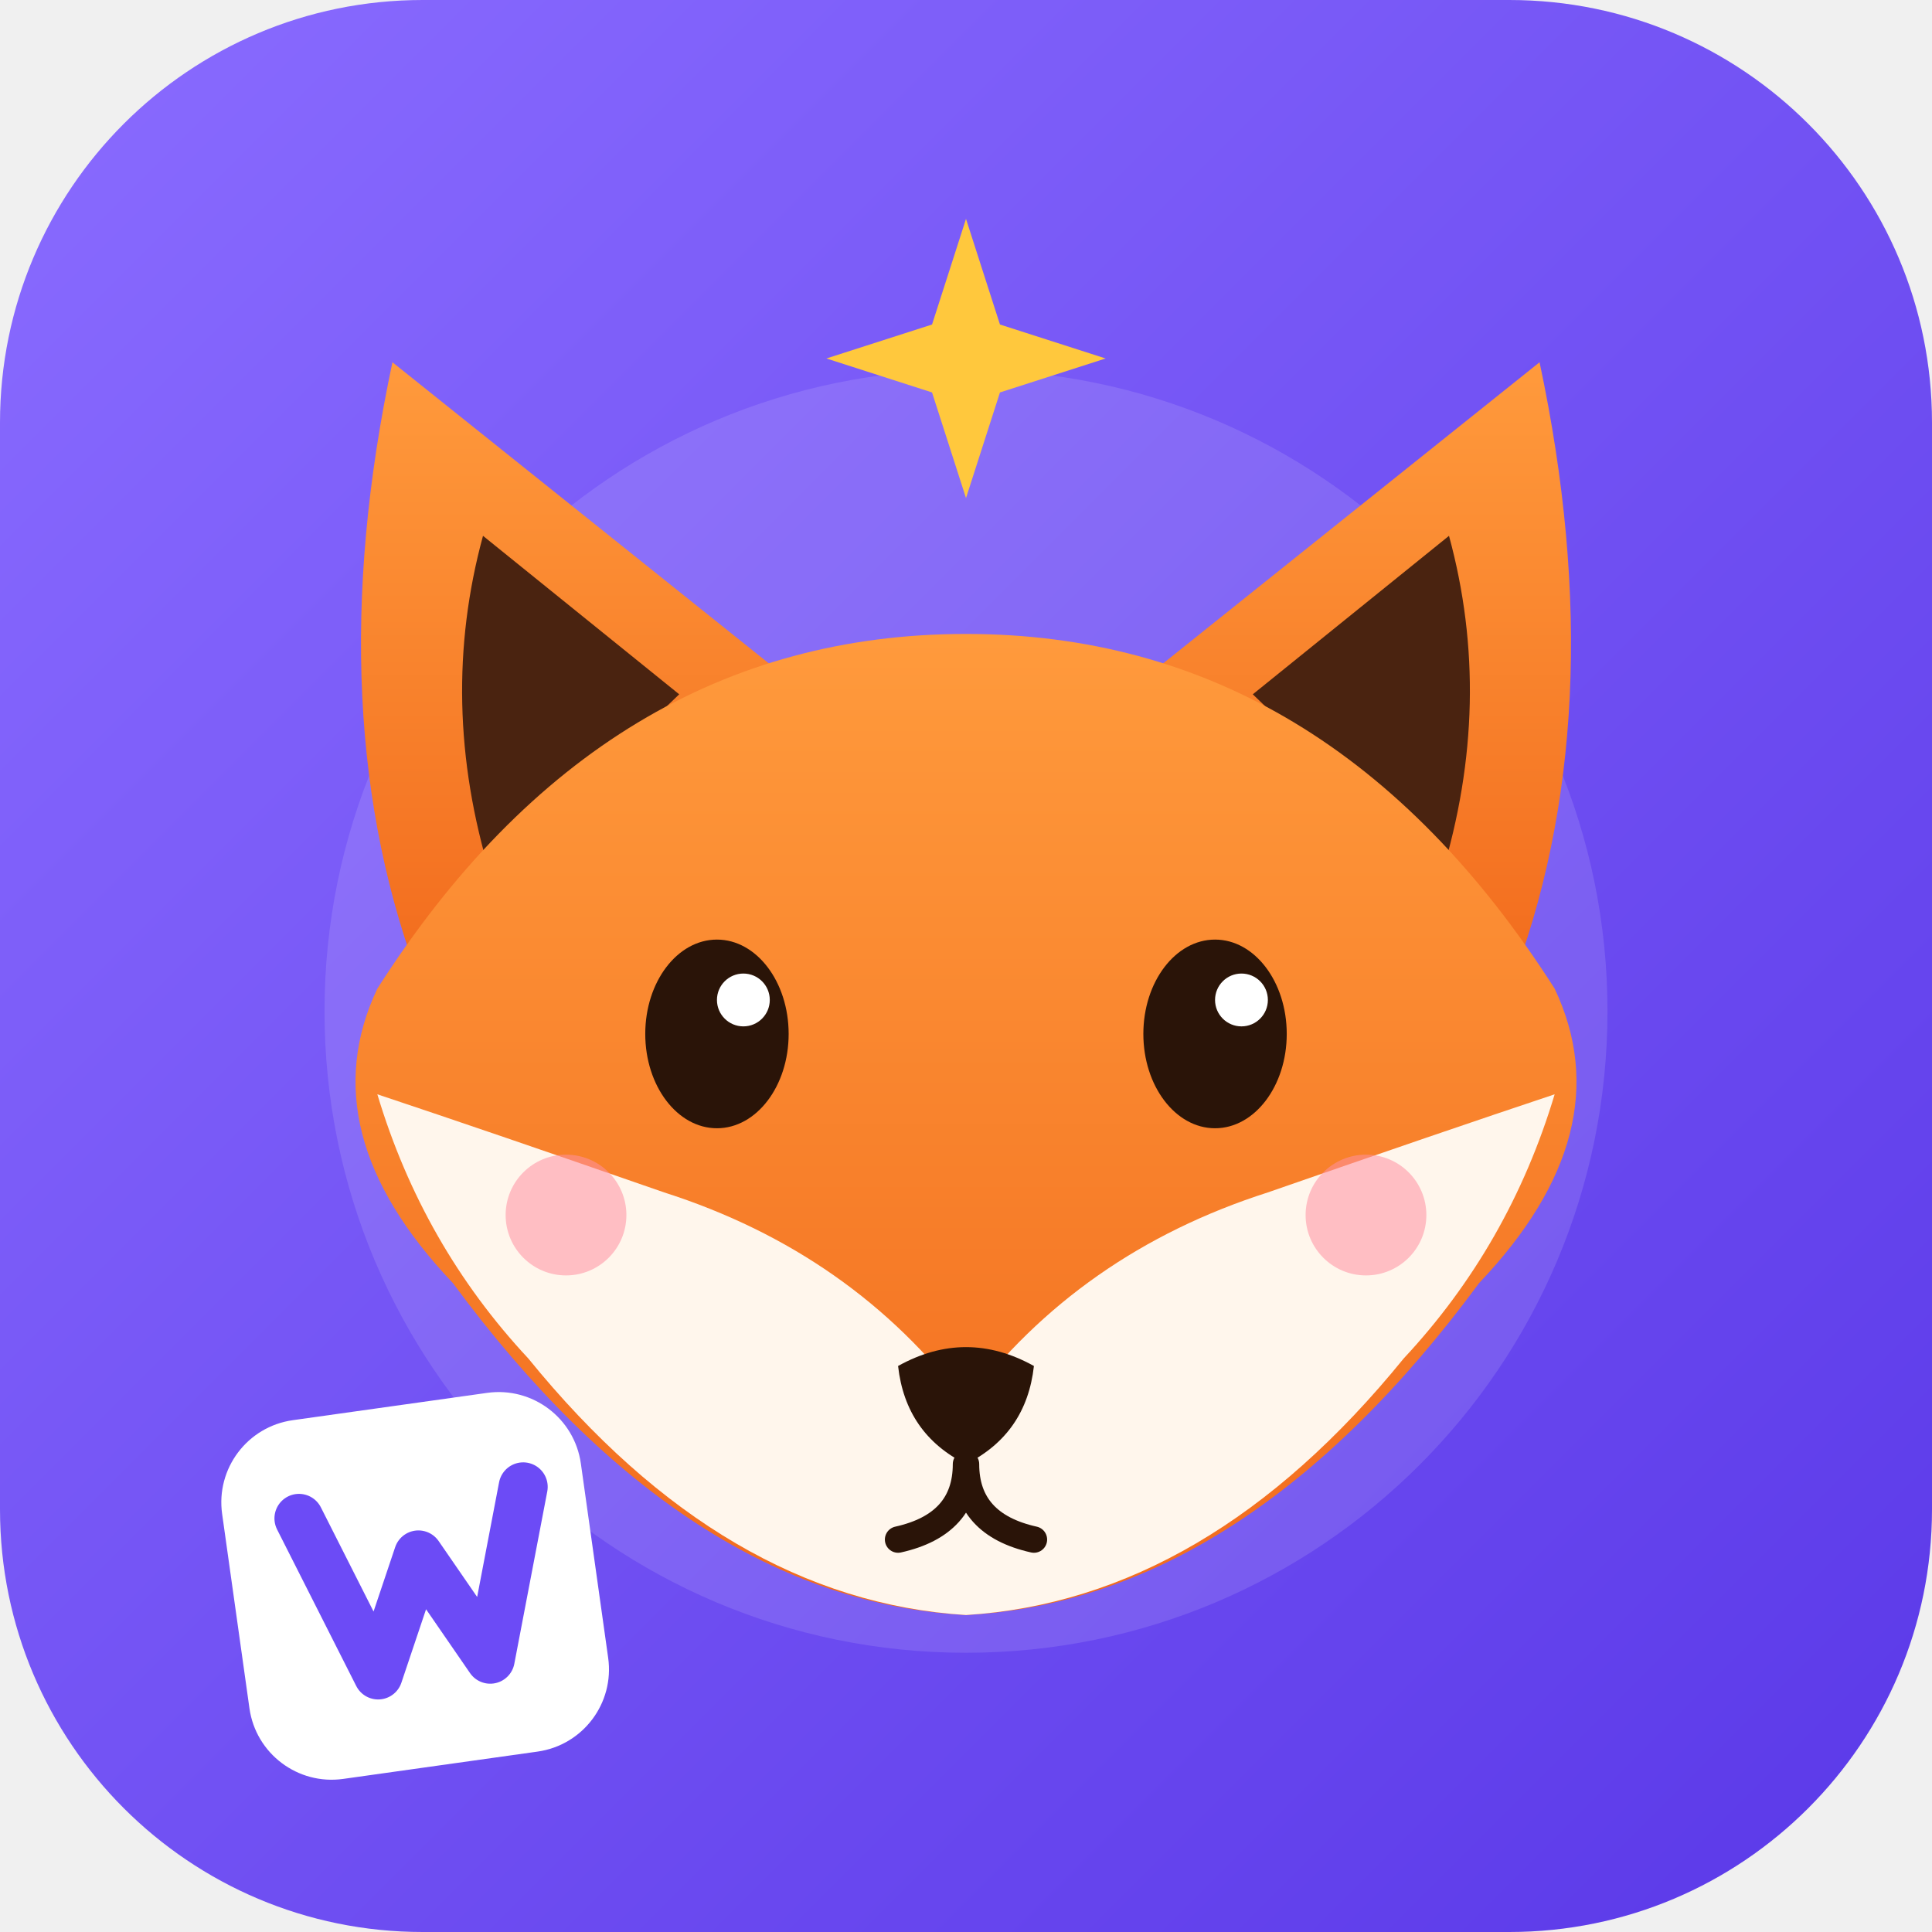
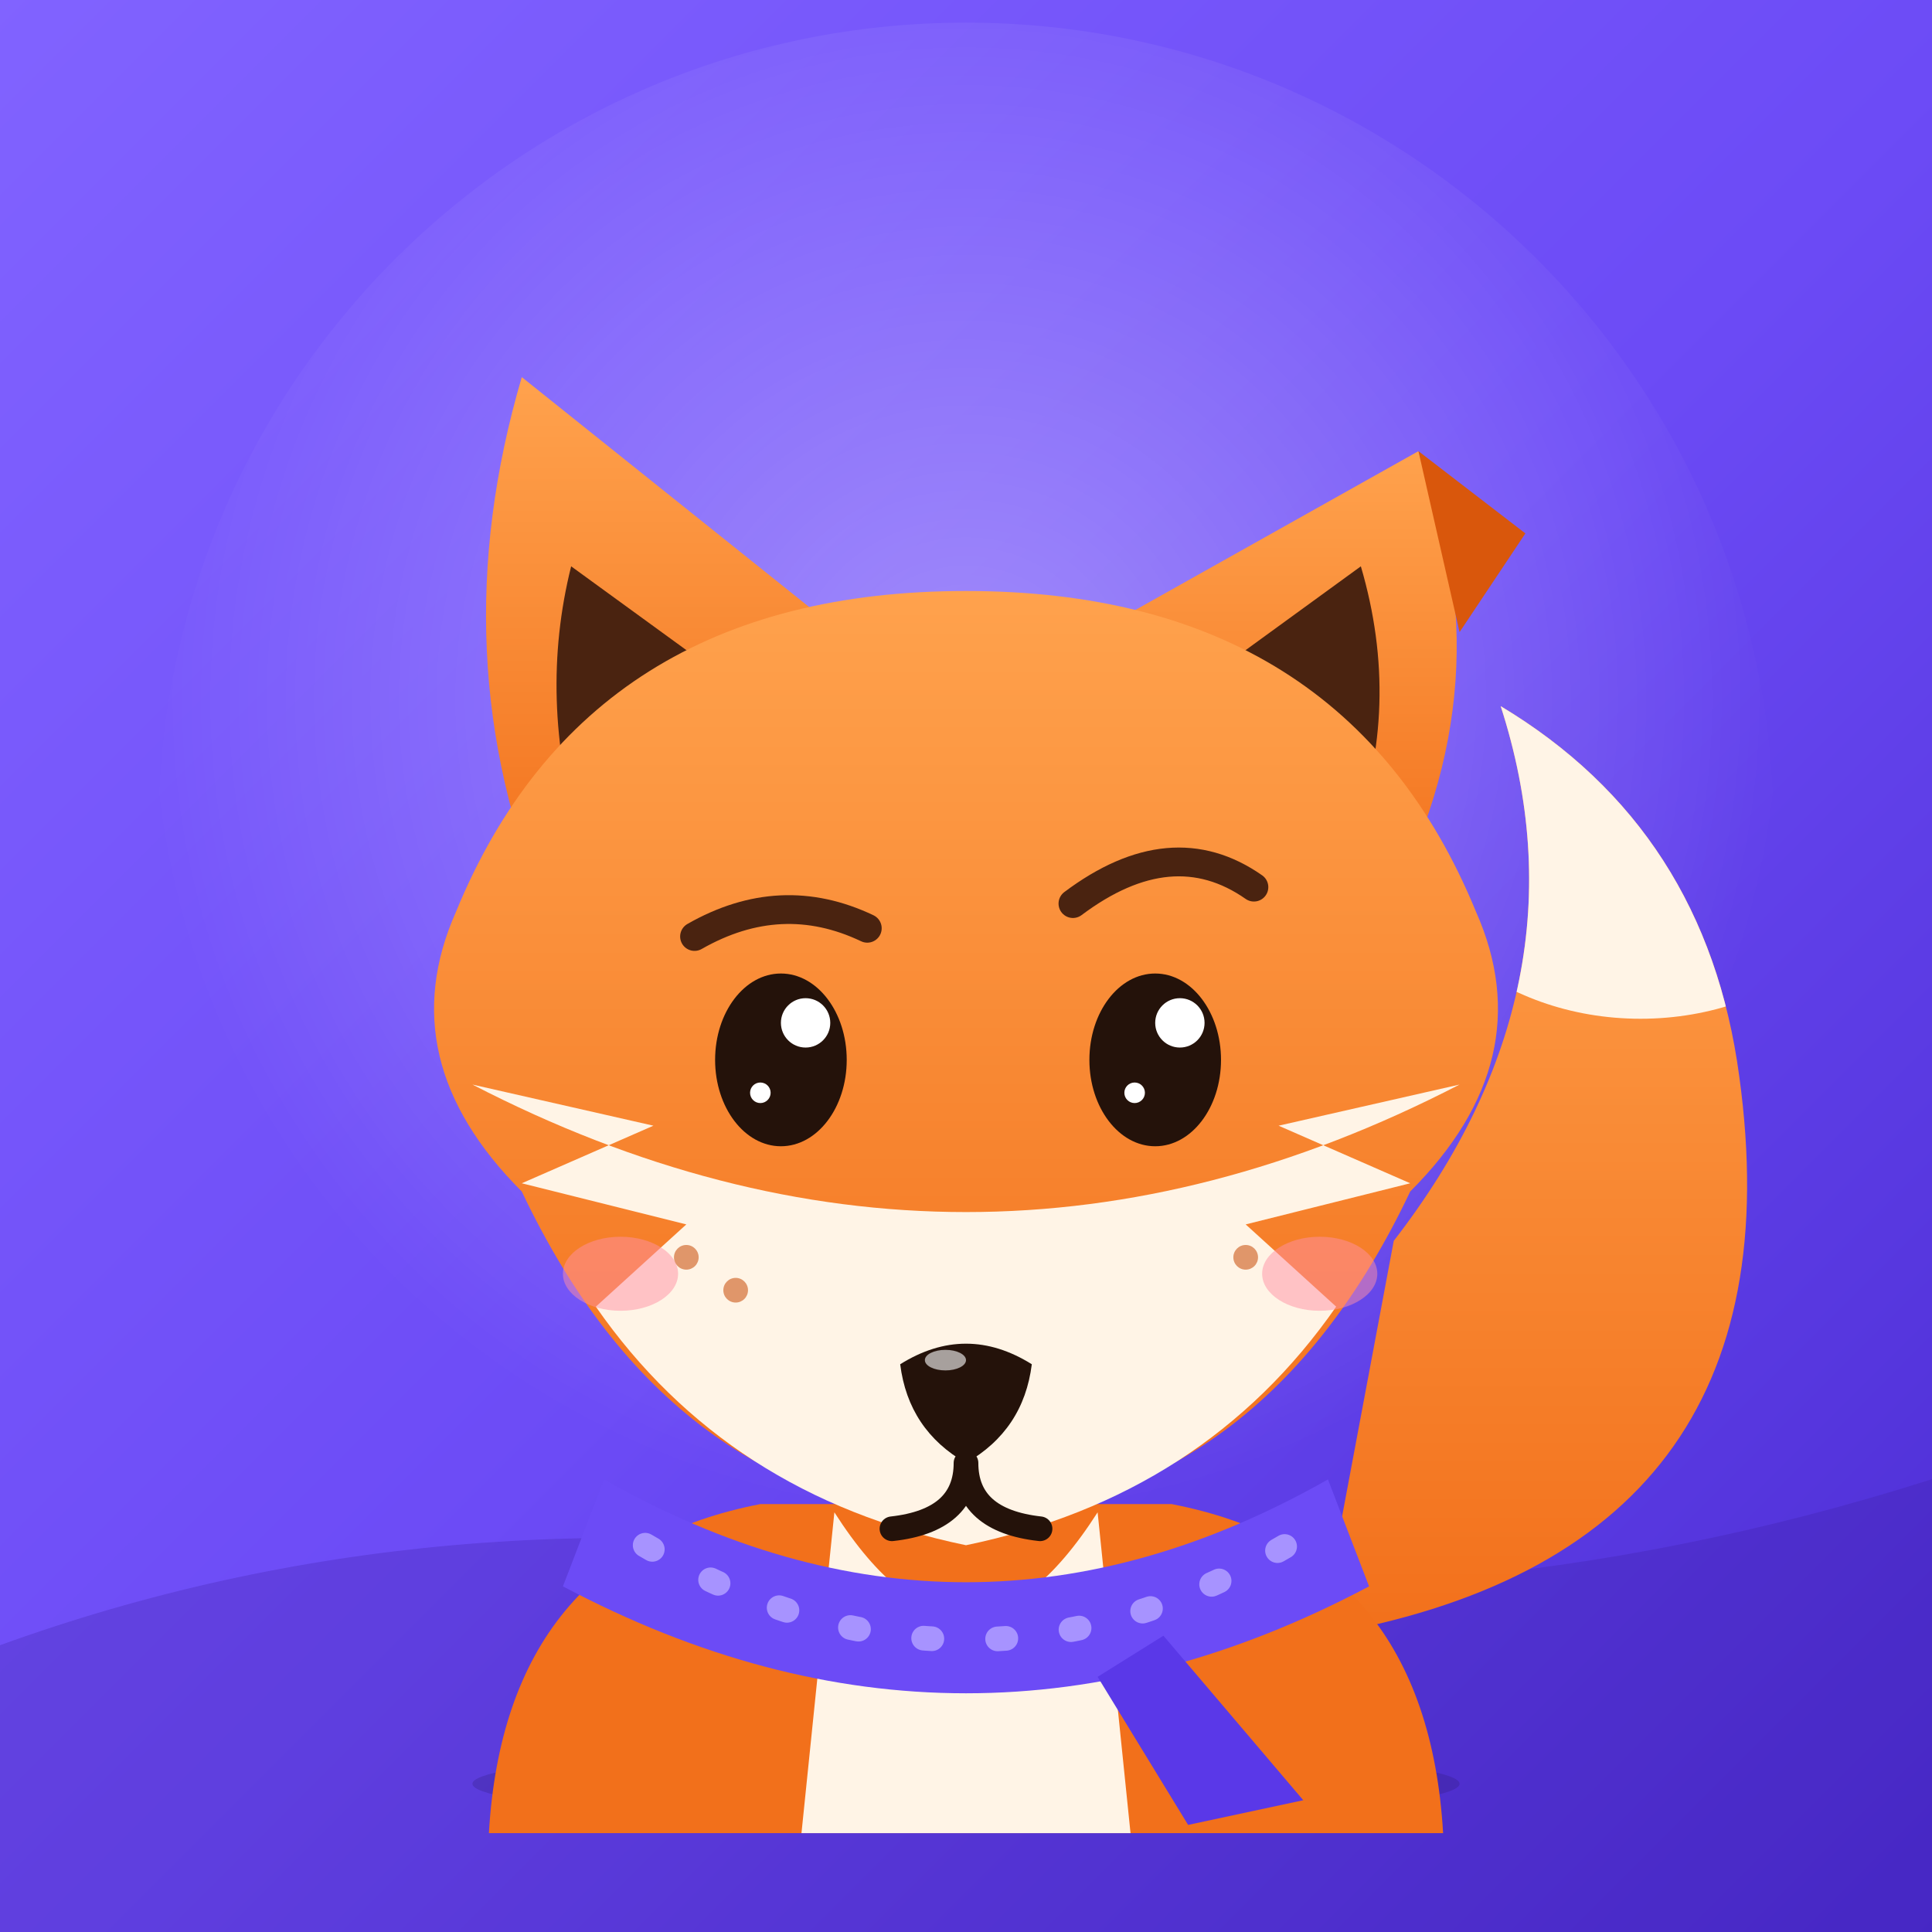
- <svg xmlns="http://www.w3.org/2000/svg" viewBox="0 0 512 512" width="512" height="512">
+ <svg xmlns="http://www.w3.org/2000/svg" viewBox="0 0 512 512" width="512" height="512" role="img" aria-label="Pip the fox">
  <defs>
-     <linearGradient id="bg" x1="0" y1="0" x2="1" y2="1">
-       <stop offset="0" stop-color="#8A6CFF" />
-       <stop offset="1" stop-color="#5A38E8" />
+     <linearGradient id="wqicon-bg" x1="0" y1="0" x2="1" y2="1">
+       <stop offset="0" stop-color="#8163FF" />
+       <stop offset=".52" stop-color="#6C4BF6" />
+       <stop offset="1" stop-color="#4A2BD1" />
    </linearGradient>
-     <linearGradient id="fox" x1="0" y1="0" x2="0" y2="1">
-       <stop offset="0" stop-color="#FF9A3C" />
-       <stop offset="1" stop-color="#F26B1D" />
+     <radialGradient id="wqicon-glow" cx=".5" cy=".42" r=".5">
+       <stop offset="0" stop-color="#fff" stop-opacity=".34" />
+       <stop offset="1" stop-color="#fff" stop-opacity="0" />
+     </radialGradient>
+     <linearGradient id="wqicon-fur" x1="0" y1="0" x2="0" y2="1">
+       <stop offset="0" stop-color="#FFA24D" />
+       <stop offset="1" stop-color="#F2701B" />
    </linearGradient>
+     <clipPath id="wqicon-tailClip">
+       <path id="wqicon-tailShape" d="M286 372 Q404 352 388 236 Q380 176 330 146 Q352 214 304 276 Z" />
+     </clipPath>
  </defs>
-   <rect width="512" height="512" rx="112" fill="url(#bg)" />
-   <circle cx="256" cy="268" r="170" fill="#FFFFFF" opacity="0.12" />
-   <g>
-     <path d="M104 96 L204 176 L112 262 Q84 190 104 96 Z" fill="url(#fox)" />
-     <path d="M408 96 L308 176 L400 262 Q428 190 408 96 Z" fill="url(#fox)" />
-     <path d="M128 142 L180 184 L130 232 Q116 186 128 142 Z" fill="#4A2310" />
-     <path d="M384 142 L332 184 L382 232 Q396 186 384 142 Z" fill="#4A2310" />
-     <path d="M256 168 Q352 168 412 262 Q430 300 392 340 Q330 424 256 428 Q182 424 120 340 Q82 300 100 262 Q160 168 256 168 Z" fill="url(#fox)" />
-     <path d="M100 290 Q130 300 176 316 Q226 332 256 372 Q286 332 336 316 Q382 300 412 290 Q400 330 372 360 Q320 424 256 428 Q192 424 140 360 Q112 330 100 290 Z" fill="#FFF6EC" />
-     <ellipse cx="190" cy="274" rx="19" ry="25" fill="#2A1408" />
-     <ellipse cx="322" cy="274" rx="19" ry="25" fill="#2A1408" />
-     <circle cx="197" cy="265" r="7" fill="#fff" />
-     <circle cx="329" cy="265" r="7" fill="#fff" />
-     <path d="M238 362 Q256 352 274 362 Q272 380 256 388 Q240 380 238 362 Z" fill="#2A1408" />
-     <path d="M256 388 Q256 404 238 408 M256 388 Q256 404 274 408" fill="none" stroke="#2A1408" stroke-width="7" stroke-linecap="round" />
-     <circle cx="150" cy="322" r="16" fill="#FF8FA3" opacity="0.55" />
-     <circle cx="362" cy="322" r="16" fill="#FF8FA3" opacity="0.55" />
-   </g>
-   <path d="M256 58 L265 86 L293 95 L265 104 L256 132 L247 104 L219 95 L247 86 Z" fill="#FFC83D" />
-   <g transform="rotate(-8 112 420)">
-     <rect x="62" y="372" width="96" height="96" rx="22" fill="#FFFFFF" />
-     <polyline points="82,398 97,442 112,412 127,442 142,398" fill="none" stroke="#6C4BF6" stroke-width="13" stroke-linecap="round" stroke-linejoin="round" />
+   <style>.mouth,.happy-eyes,.tear,.sparkles,.bubble{display:none}.m-idle{display:block}</style>
+   <rect width="512" height="512" fill="url(#wqicon-bg)" />
+   <circle cx="256" cy="220" r="214" fill="url(#wqicon-glow)" />
+   <path d="M0 436 Q116 394 248 414 T512 392 V512 H0Z" fill="#3A1C9E" opacity=".26" />
+   <g transform="translate(38 28) scale(1.09)">
+     <ellipse cx="200" cy="408" rx="120" ry="9" fill="#25105F" opacity=".22" />
+     <g>
+       <g>
+         <path d="M286 372 Q404 352 388 236 Q380 176 330 146 Q352 214 304 276 Z" fill="url(#wqicon-fur)" />
+         <g clip-path="url(#wqicon-tailClip)">
+           <ellipse cx="364" cy="170" rx="62" ry="52" fill="#FFF4E6" />
+         </g>
+       </g>
+       <path d="M84 420 Q88 352 150 340 L250 340 Q312 352 316 420 Z" fill="#F2701B" />
+       <path d="M168 342 Q200 392 232 342 L240 420 L160 420 Z" fill="#FFF4E6" />
+       <path d="M112 334 Q200 384 288 334 L298 360 Q200 412 102 360 Z" fill="#6C4BF6" />
+       <path d="M122 350 Q200 396 278 350" fill="none" stroke="#A793FF" stroke-width="6" stroke-linecap="round" stroke-dasharray="2 16" />
+       <path d="M248 372 L282 412 L254 418 L232 382 Z" fill="#5A38E8" />
+       <g>
+         <g>
+           <path d="M92 66 L172 130 L98 196 Q72 134 92 66 Z" fill="url(#wqicon-fur)" />
+           <path d="M104 112 L148 144 L106 178 Q96 144 104 112 Z" fill="#4A2310" />
+         </g>
+         <g>
+           <path d="M310 84 L228 130 L302 196 Q332 140 310 84 Z" fill="url(#wqicon-fur)" />
+           <path d="M296 112 L252 144 L294 178 Q306 146 296 112 Z" fill="#4A2310" />
+           <path d="M310 84 L336 104 L320 128 Z" fill="#D9570C" />
+         </g>
+         <path d="M200 118 Q292 118 324 196 Q340 232 308 264 Q272 340 200 344 Q128 340 92 264 Q60 232 76 196 Q108 118 200 118 Z" fill="url(#wqicon-fur)" />
+         <path d="M80 238 L124 248 L92 262 L132 272 L110 292 Q142 338 200 350 Q258 338 290 292 L268 272 L308 262 L276 248 L320 238 Q200 300 80 238 Z" fill="#FFF4E6" />
+         <circle cx="132" cy="280" r="3" fill="#E0966A" />
+         <circle cx="144" cy="288" r="3" fill="#E0966A" />
+         <circle cx="268" cy="280" r="3" fill="#E0966A" />
+         <g>
+           <g>
+             <g>
+               <ellipse cx="155" cy="232" rx="16" ry="21" fill="#24120A" />
+               <circle cx="161" cy="223" r="6" fill="#fff" />
+               <circle cx="150" cy="240" r="2.5" fill="#fff" />
+               <ellipse cx="246" cy="232" rx="16" ry="21" fill="#24120A" />
+               <circle cx="252" cy="223" r="6" fill="#fff" />
+               <circle cx="241" cy="240" r="2.5" fill="#fff" />
+             </g>
+           </g>
+         </g>
+         <g class="happy-eyes" fill="none" stroke="#24120A" stroke-width="8" stroke-linecap="round">
+           <path d="M136 238 Q155 214 174 238" />
+           <path d="M227 238 Q246 214 265 238" />
+         </g>
+         <path d="M134 202 Q155 190 176 200" fill="none" stroke="#4A2310" stroke-width="7" stroke-linecap="round" />
+         <path d="M226 194 Q250 176 270 190" fill="none" stroke="#4A2310" stroke-width="7" stroke-linecap="round" />
+         <ellipse cx="116" cy="284" rx="14" ry="9" fill="#FF8FA3" opacity=".5" />
+         <ellipse cx="286" cy="284" rx="14" ry="9" fill="#FF8FA3" opacity=".5" />
+         <path d="M184 306 Q200 296 216 306 Q214 322 200 330 Q186 322 184 306 Z" fill="#24120A" />
+         <ellipse cx="195" cy="305" rx="5" ry="2.5" fill="#fff" opacity=".6" />
+         <g class="mouth m-idle">
+           <path d="M200 330 Q200 344 182 346 M200 330 Q200 344 218 346" fill="none" stroke="#24120A" stroke-width="6" stroke-linecap="round" />
+         </g>
+         <g class="mouth m-happy">
+           <path d="M174 334 Q200 376 226 334 Q200 342 174 334 Z" fill="#8C1F2E" stroke="#24120A" stroke-width="5" stroke-linejoin="round" />
+           <path d="M186 354 Q200 346 214 354 Q200 366 186 354 Z" fill="#FF7A8A" />
+         </g>
+         <g class="mouth m-sad">
+           <path d="M182 346 Q200 330 218 346" fill="none" stroke="#24120A" stroke-width="6" stroke-linecap="round" />
+         </g>
+         <g class="mouth m-think">
+           <path d="M186 342 Q206 338 224 330" fill="none" stroke="#24120A" stroke-width="6" stroke-linecap="round" />
+         </g>
+         <path class="tear" d="M170 258 Q160 276 170 284 Q180 276 170 258 Z" fill="#7CC8FF" />
+       </g>
+       <g class="sparkles" fill="#FFC83D">
+         <path d="M60 90 L68 112 L90 120 L68 128 L60 150 L52 128 L30 120 L52 112 Z" />
+         <path d="M340 70 L346 86 L362 92 L346 98 L340 114 L334 98 L318 92 L334 86 Z" />
+         <path d="M200 20 L206 36 L222 42 L206 48 L200 64 L194 48 L178 42 L194 36 Z" />
+         <path d="M370 200 L375 212 L387 217 L375 222 L370 234 L365 222 L353 217 L365 212 Z" fill="#9B84FF" />
+         <path d="M34 230 L39 242 L51 247 L39 252 L34 264 L29 252 L17 247 L29 242 Z" fill="#58D68D" />
+       </g>
+       <g class="bubble">
+         <circle cx="330" cy="70" r="36" fill="#fff" stroke="#6C4BF6" stroke-width="5" />
+         <circle cx="288" cy="116" r="8" fill="#fff" stroke="#6C4BF6" stroke-width="4" />
+         <circle cx="274" cy="134" r="5" fill="#fff" stroke="#6C4BF6" stroke-width="3" />
+         <text x="330" y="86" text-anchor="middle" font-size="46" font-weight="800" fill="#6C4BF6" font-family="Baloo 2,Trebuchet MS,sans-serif">?</text>
+       </g>
+     </g>
  </g>
</svg>
